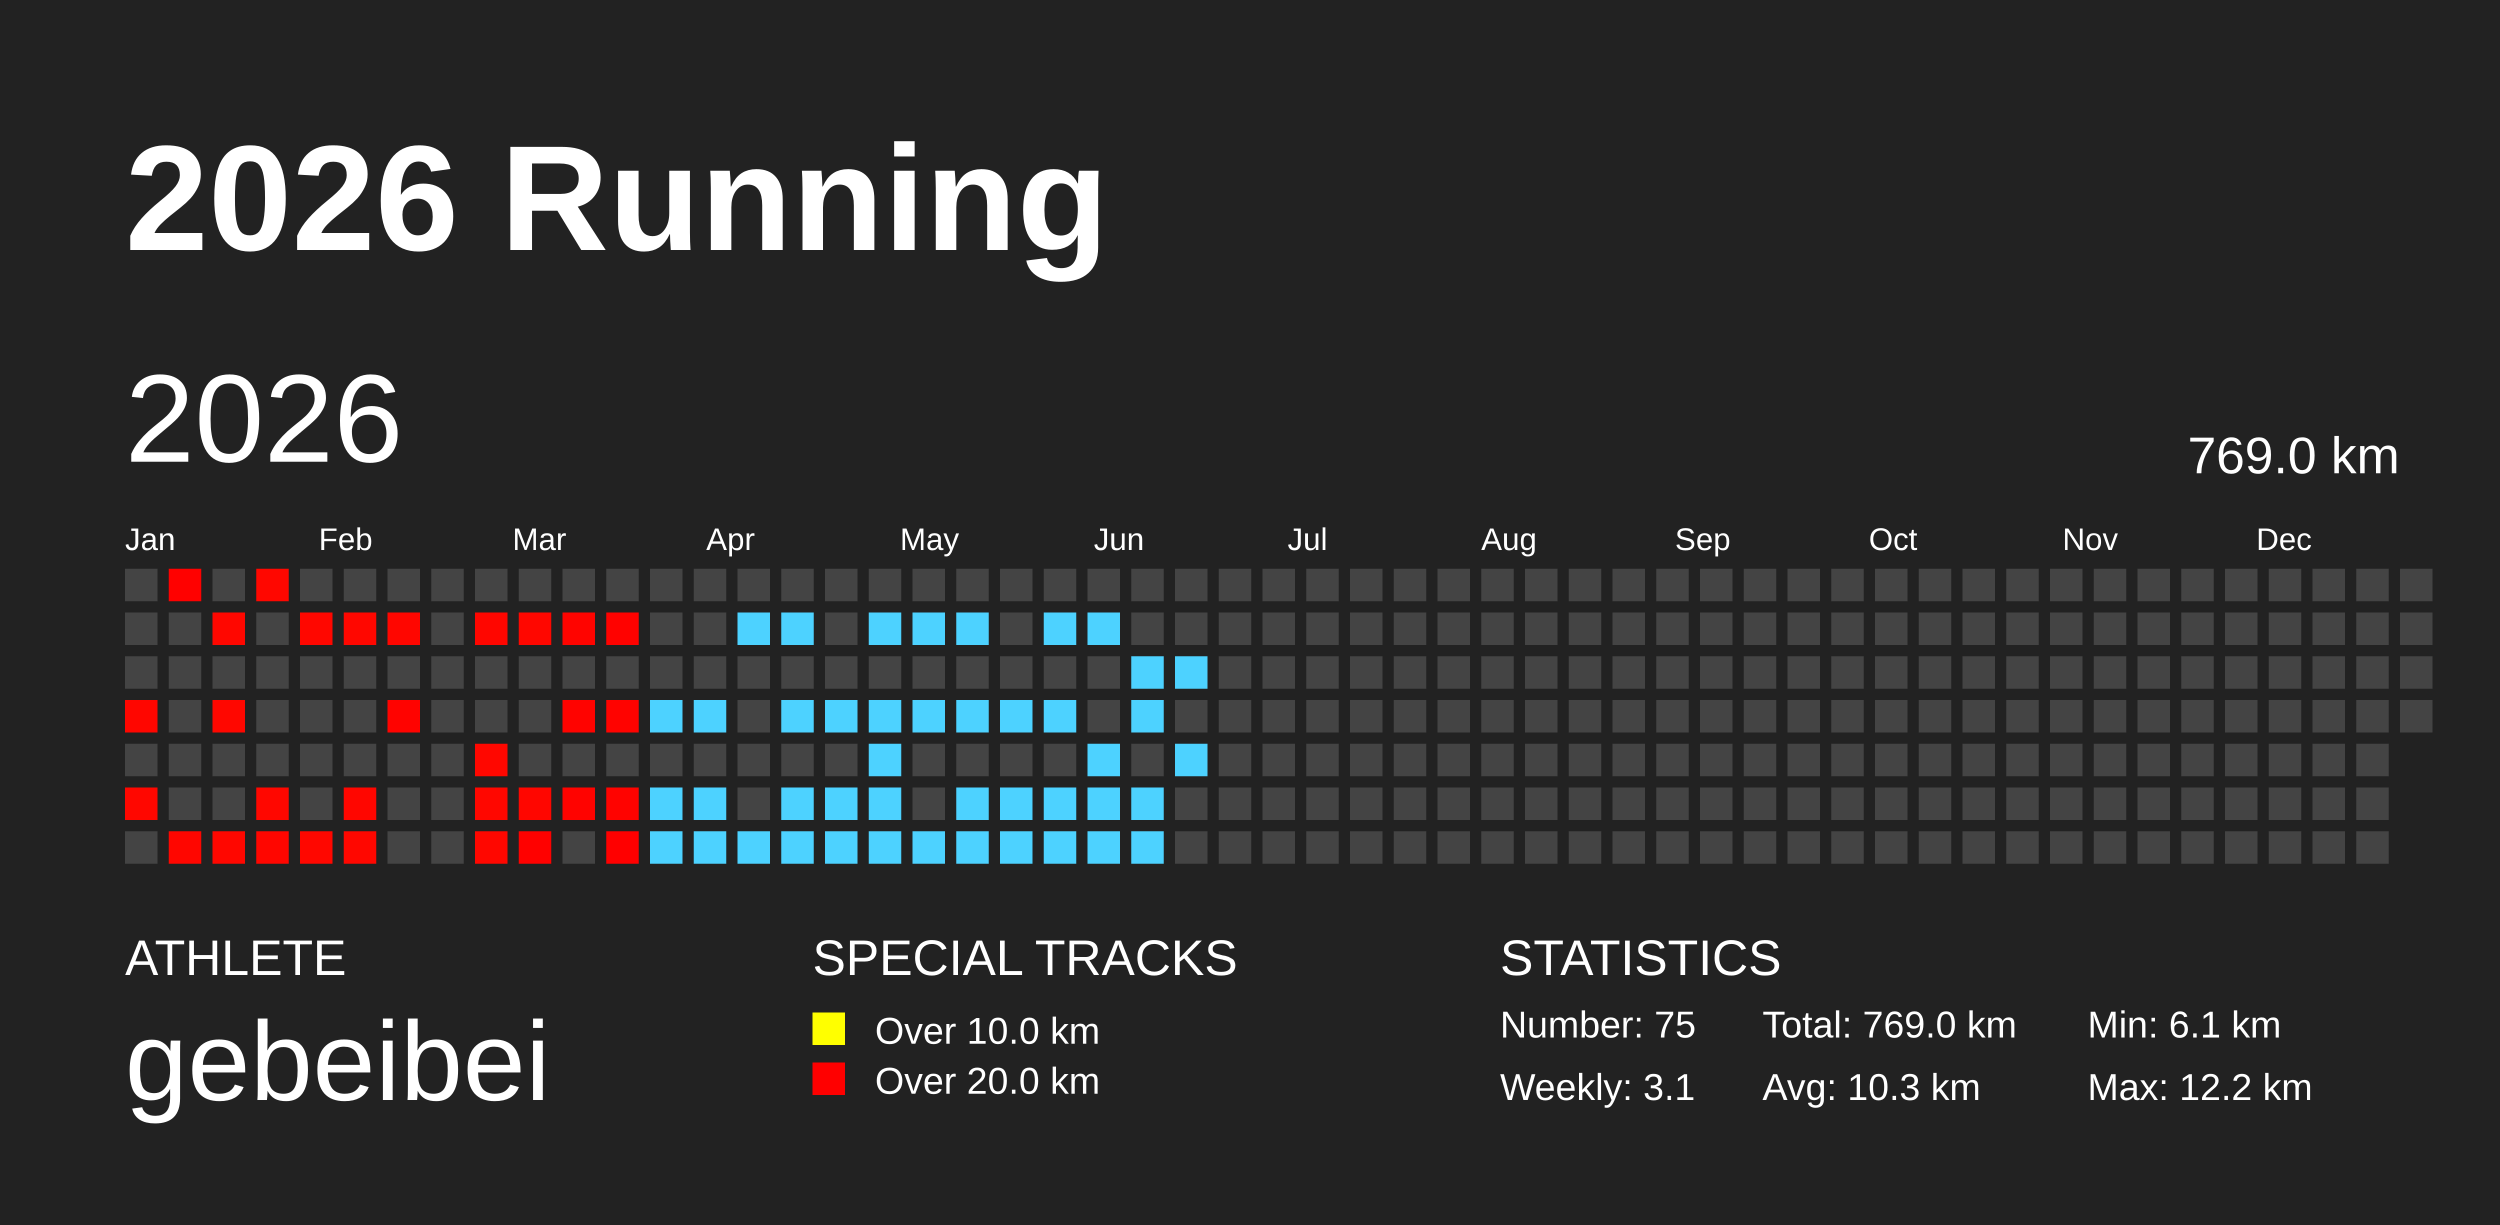
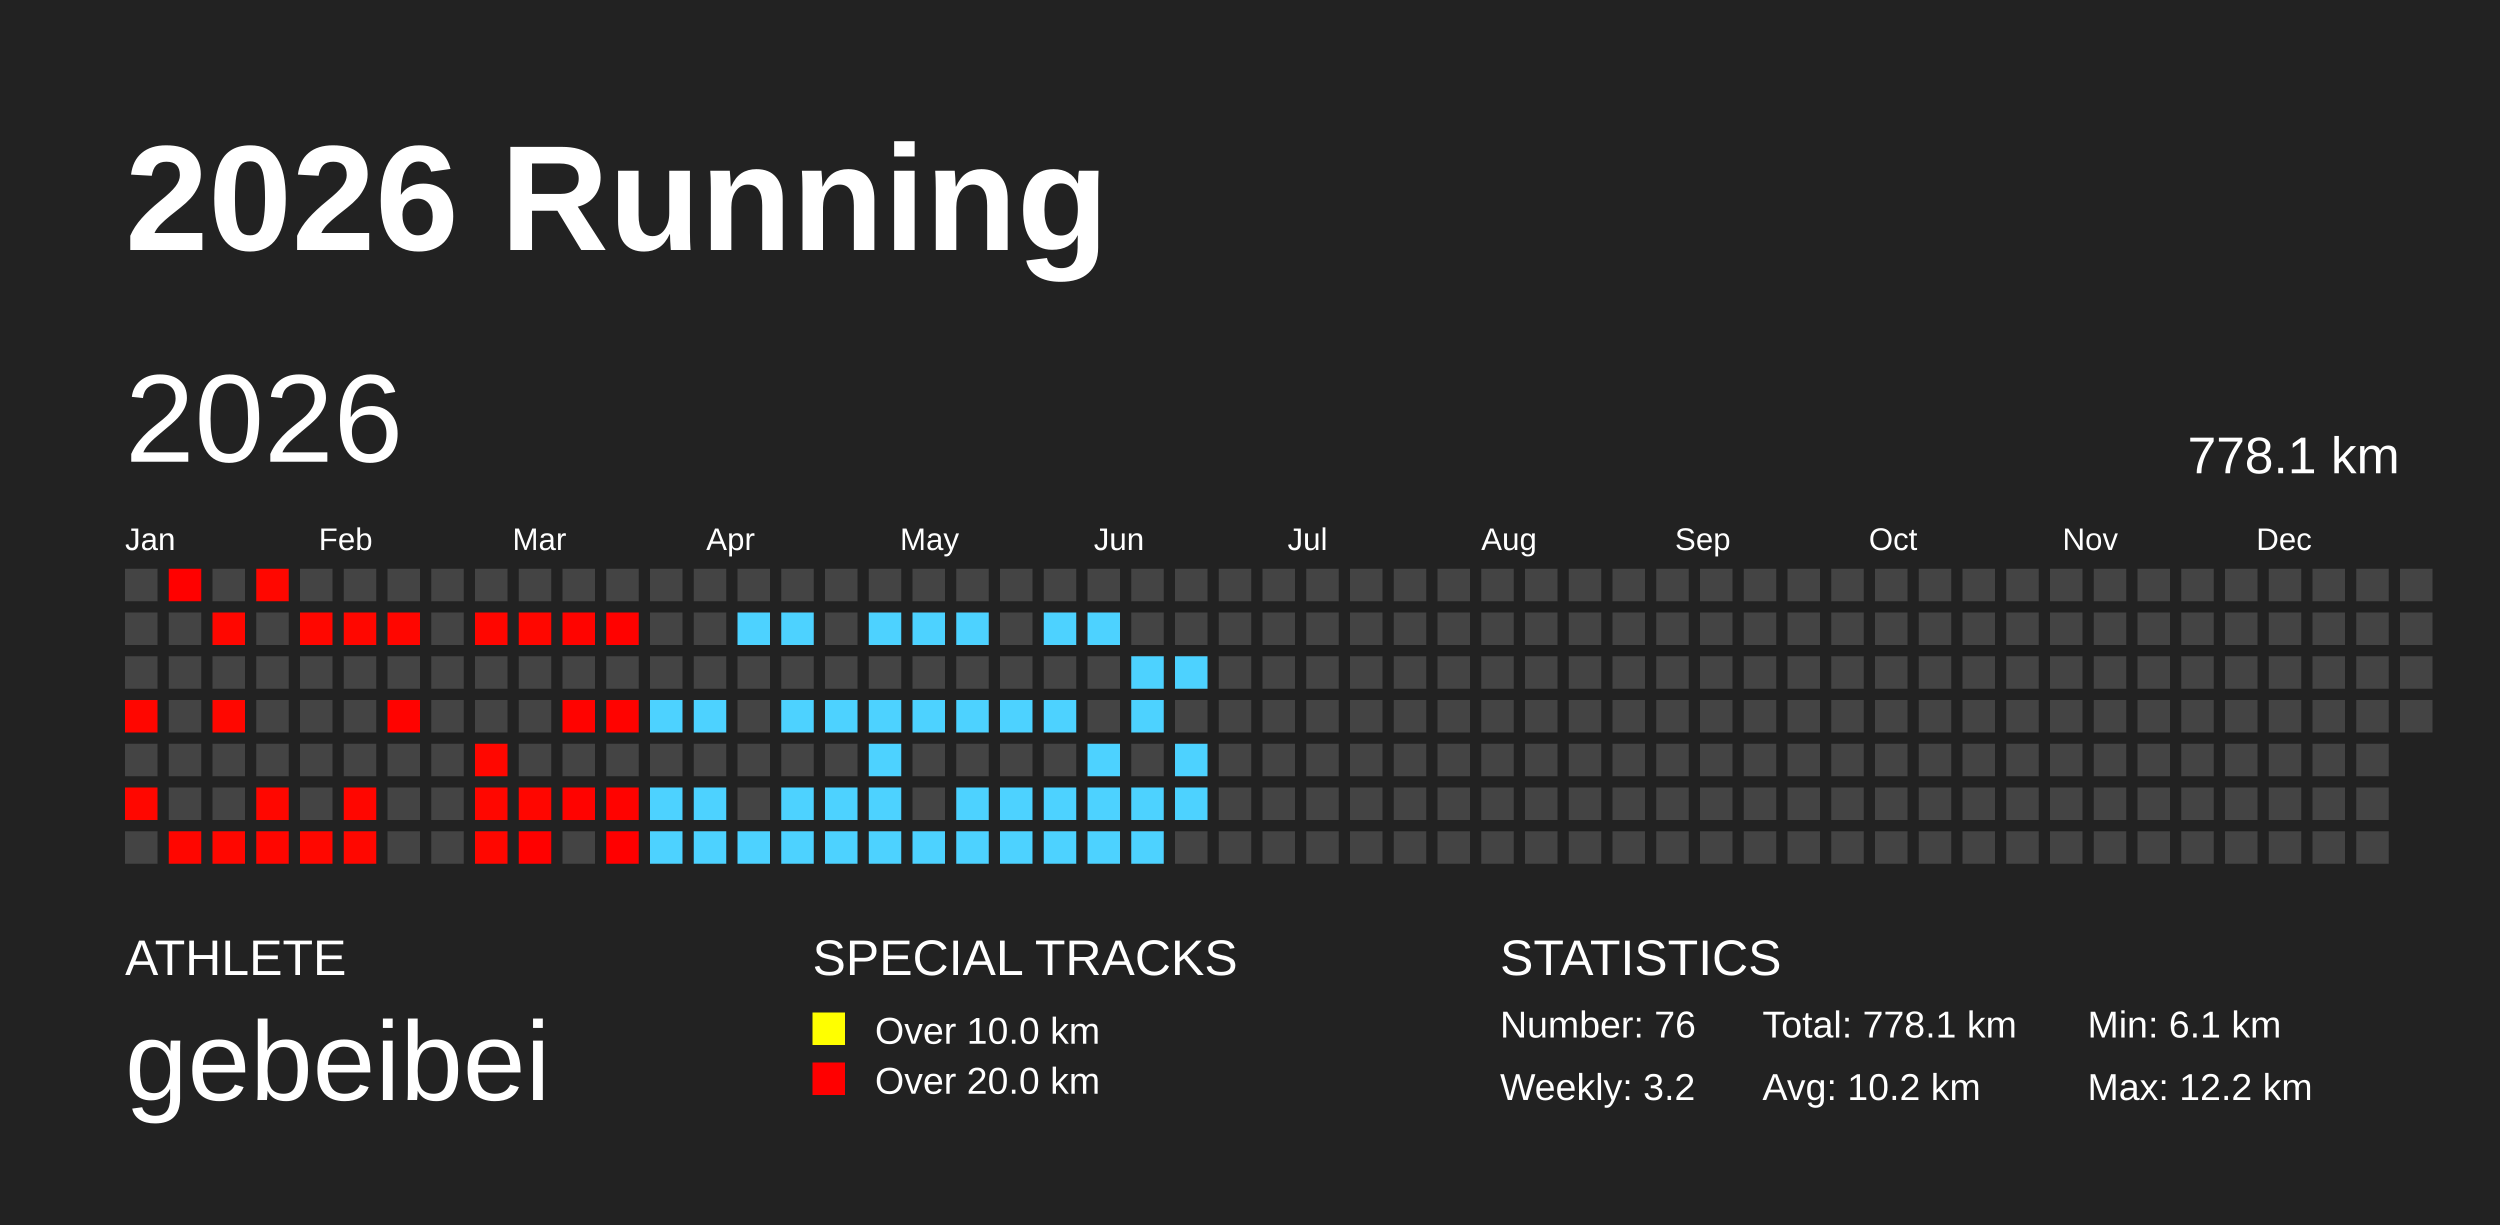
<svg xmlns="http://www.w3.org/2000/svg" baseProfile="full" height="98mm" version="1.1" viewBox="0,0,200,98" width="200mm">
  <defs />
  <rect fill="#222222" height="98" width="200" x="0" y="0" />
  <text fill="#FFFFFF" style="font-size:12px; font-family:Arial; font-weight:bold;" x="10" y="20">2026 Running</text>
  <text fill="#FFFFFF" style="font-size:4px; font-family:Arial" x="10" y="78">ATHLETE</text>
  <text fill="#FFFFFF" style="font-size:9px; font-family:Arial" x="10" y="88">gebeibei</text>
  <text fill="#FFFFFF" style="font-size:4px; font-family:Arial" x="65" y="78">SPECIAL TRACKS</text>
  <rect fill="yellow" height="2.6" width="2.6" x="65" y="81" />
  <text fill="#FFFFFF" style="font-size:3px; font-family:Arial" x="70" y="83.5">Over 10.0 km</text>
  <rect fill="red" height="2.6" width="2.6" x="65" y="85" />
  <text fill="#FFFFFF" style="font-size:3px; font-family:Arial" x="70" y="87.5">Over 20.0 km</text>
  <text fill="#FFFFFF" style="font-size:4px; font-family:Arial" x="120" y="78">STATISTICS</text>
-   <text fill="#FFFFFF" style="font-size:3px; font-family:Arial" x="120" y="83">Number: 75</text>
-   <text fill="#FFFFFF" style="font-size:3px; font-family:Arial" x="120" y="88">Weekly: 3.1</text>
-   <text fill="#FFFFFF" style="font-size:3px; font-family:Arial" x="141" y="83">Total: 769.0 km</text>
-   <text fill="#FFFFFF" style="font-size:3px; font-family:Arial" x="141" y="88">Avg: 10.3 km</text>
+   <text fill="#FFFFFF" style="font-size:3px; font-family:Arial" x="120" y="83">Number: 76</text>
+   <text fill="#FFFFFF" style="font-size:3px; font-family:Arial" x="120" y="88">Weekly: 3.2</text>
+   <text fill="#FFFFFF" style="font-size:3px; font-family:Arial" x="141" y="83">Total: 778.1 km</text>
+   <text fill="#FFFFFF" style="font-size:3px; font-family:Arial" x="141" y="88">Avg: 10.2 km</text>
  <text fill="#FFFFFF" style="font-size:3px; font-family:Arial" x="167" y="83">Min: 6.1 km</text>
  <text fill="#FFFFFF" style="font-size:3px; font-family:Arial" x="167" y="88">Max: 12.2 km</text>
  <text dominant-baseline="hanging" fill="#FFFFFF" style="font-size:10.0px; font-family:Arial;" x="10" y="30">2026</text>
-   <text dominant-baseline="hanging" fill="#FFFFFF" style="font-size:4.125px; font-family:Arial;" x="175" y="35">769.0 km</text>
+   <text dominant-baseline="hanging" fill="#FFFFFF" style="font-size:4.125px; font-family:Arial;" x="175" y="35">778.1 km</text>
  <text fill="#FFFFFF" style="font-size:2.5px; font-family:Arial" x="10.0" y="44">Jan</text>
  <text fill="#FFFFFF" style="font-size:2.5px; font-family:Arial" x="25.5" y="44">Feb</text>
  <text fill="#FFFFFF" style="font-size:2.5px; font-family:Arial" x="41.0" y="44">Mar</text>
  <text fill="#FFFFFF" style="font-size:2.5px; font-family:Arial" x="56.5" y="44">Apr</text>
  <text fill="#FFFFFF" style="font-size:2.5px; font-family:Arial" x="72.0" y="44">May</text>
  <text fill="#FFFFFF" style="font-size:2.5px; font-family:Arial" x="87.5" y="44">Jun</text>
  <text fill="#FFFFFF" style="font-size:2.5px; font-family:Arial" x="103.0" y="44">Jul</text>
  <text fill="#FFFFFF" style="font-size:2.5px; font-family:Arial" x="118.5" y="44">Aug</text>
  <text fill="#FFFFFF" style="font-size:2.5px; font-family:Arial" x="134.0" y="44">Sep</text>
  <text fill="#FFFFFF" style="font-size:2.5px; font-family:Arial" x="149.5" y="44">Oct</text>
  <text fill="#FFFFFF" style="font-size:2.5px; font-family:Arial" x="165.0" y="44">Nov</text>
  <text fill="#FFFFFF" style="font-size:2.5px; font-family:Arial" x="180.5" y="44">Dec</text>
  <rect fill="#444444" height="2.6" width="2.6" x="10.0" y="45.5" />
  <rect fill="#444444" height="2.6" width="2.6" x="10.0" y="49.0" />
  <rect fill="#444444" height="2.6" width="2.6" x="10.0" y="52.5" />
  <rect fill="#ff0600" height="2.6" width="2.6" x="10.0" y="56.0" />
  <rect fill="#444444" height="2.6" width="2.6" x="10.0" y="59.5" />
  <rect fill="#ff0700" height="2.6" width="2.6" x="10.0" y="63.0" />
  <rect fill="#444444" height="2.6" width="2.6" x="10.0" y="66.5" />
  <rect fill="#ff0100" height="2.6" width="2.6" x="13.5" y="45.5" />
  <rect fill="#444444" height="2.6" width="2.6" x="13.5" y="49.0" />
  <rect fill="#444444" height="2.6" width="2.6" x="13.5" y="52.5" />
  <rect fill="#444444" height="2.6" width="2.6" x="13.5" y="56.0" />
  <rect fill="#444444" height="2.6" width="2.6" x="13.5" y="59.5" />
  <rect fill="#444444" height="2.6" width="2.6" x="13.5" y="63.0" />
  <rect fill="#ff0600" height="2.6" width="2.6" x="13.5" y="66.5" />
  <rect fill="#444444" height="2.6" width="2.6" x="17.0" y="45.5" />
  <rect fill="#ff0700" height="2.6" width="2.6" x="17.0" y="49.0" />
  <rect fill="#444444" height="2.6" width="2.6" x="17.0" y="52.5" />
  <rect fill="#ff0700" height="2.6" width="2.6" x="17.0" y="56.0" />
  <rect fill="#444444" height="2.6" width="2.6" x="17.0" y="59.5" />
  <rect fill="#444444" height="2.6" width="2.6" x="17.0" y="63.0" />
  <rect fill="#ff0700" height="2.6" width="2.6" x="17.0" y="66.5" />
  <rect fill="#ff0700" height="2.6" width="2.6" x="20.5" y="45.5" />
  <rect fill="#444444" height="2.6" width="2.6" x="20.5" y="49.0" />
  <rect fill="#444444" height="2.6" width="2.6" x="20.5" y="52.5" />
  <rect fill="#444444" height="2.6" width="2.6" x="20.5" y="56.0" />
  <rect fill="#444444" height="2.6" width="2.6" x="20.5" y="59.5" />
  <rect fill="#ff0700" height="2.6" width="2.6" x="20.5" y="63.0" />
  <rect fill="#ff0600" height="2.6" width="2.6" x="20.5" y="66.5" />
  <rect fill="#444444" height="2.6" width="2.6" x="24.0" y="45.5" />
  <rect fill="#ff0700" height="2.6" width="2.6" x="24.0" y="49.0" />
  <rect fill="#444444" height="2.6" width="2.6" x="24.0" y="52.5" />
  <rect fill="#444444" height="2.6" width="2.6" x="24.0" y="56.0" />
  <rect fill="#444444" height="2.6" width="2.6" x="24.0" y="59.5" />
  <rect fill="#444444" height="2.6" width="2.6" x="24.0" y="63.0" />
  <rect fill="#ff0700" height="2.6" width="2.6" x="24.0" y="66.5" />
  <rect fill="#444444" height="2.6" width="2.6" x="27.5" y="45.5" />
  <rect fill="#ff0700" height="2.6" width="2.6" x="27.5" y="49.0" />
  <rect fill="#444444" height="2.6" width="2.6" x="27.5" y="52.5" />
  <rect fill="#444444" height="2.6" width="2.6" x="27.5" y="56.0" />
  <rect fill="#444444" height="2.6" width="2.6" x="27.5" y="59.5" />
  <rect fill="#ff0600" height="2.6" width="2.6" x="27.5" y="63.0" />
  <rect fill="#ff0700" height="2.6" width="2.6" x="27.5" y="66.5" />
  <rect fill="#444444" height="2.6" width="2.6" x="31.0" y="45.5" />
  <rect fill="#ff0600" height="2.6" width="2.6" x="31.0" y="49.0" />
  <rect fill="#444444" height="2.6" width="2.6" x="31.0" y="52.5" />
  <rect fill="#ff0300" height="2.6" width="2.6" x="31.0" y="56.0" />
  <rect fill="#444444" height="2.6" width="2.6" x="31.0" y="59.5" />
  <rect fill="#444444" height="2.6" width="2.6" x="31.0" y="63.0" />
  <rect fill="#444444" height="2.6" width="2.6" x="31.0" y="66.5" />
  <rect fill="#444444" height="2.6" width="2.6" x="34.5" y="45.5" />
  <rect fill="#444444" height="2.6" width="2.6" x="34.5" y="49.0" />
  <rect fill="#444444" height="2.6" width="2.6" x="34.5" y="52.5" />
  <rect fill="#444444" height="2.6" width="2.6" x="34.5" y="56.0" />
  <rect fill="#444444" height="2.6" width="2.6" x="34.5" y="59.5" />
  <rect fill="#444444" height="2.6" width="2.6" x="34.5" y="63.0" />
  <rect fill="#444444" height="2.6" width="2.6" x="34.5" y="66.5" />
  <rect fill="#444444" height="2.6" width="2.6" x="38.0" y="45.5" />
  <rect fill="#ff0600" height="2.6" width="2.6" x="38.0" y="49.0" />
  <rect fill="#444444" height="2.6" width="2.6" x="38.0" y="52.5" />
  <rect fill="#444444" height="2.6" width="2.6" x="38.0" y="56.0" />
  <rect fill="#ff0700" height="2.6" width="2.6" x="38.0" y="59.5" />
  <rect fill="#ff0700" height="2.6" width="2.6" x="38.0" y="63.0" />
  <rect fill="#ff0700" height="2.6" width="2.6" x="38.0" y="66.5" />
  <rect fill="#444444" height="2.6" width="2.6" x="41.5" y="45.5" />
  <rect fill="#ff0700" height="2.6" width="2.6" x="41.5" y="49.0" />
  <rect fill="#444444" height="2.6" width="2.6" x="41.5" y="52.5" />
  <rect fill="#444444" height="2.6" width="2.6" x="41.5" y="56.0" />
  <rect fill="#444444" height="2.6" width="2.6" x="41.5" y="59.5" />
  <rect fill="#ff0600" height="2.6" width="2.6" x="41.5" y="63.0" />
  <rect fill="#ff0100" height="2.6" width="2.6" x="41.5" y="66.5" />
  <rect fill="#444444" height="2.6" width="2.6" x="45.0" y="45.5" />
  <rect fill="#ff0400" height="2.6" width="2.6" x="45.0" y="49.0" />
  <rect fill="#444444" height="2.6" width="2.6" x="45.0" y="52.5" />
  <rect fill="#ff0300" height="2.6" width="2.6" x="45.0" y="56.0" />
  <rect fill="#444444" height="2.6" width="2.6" x="45.0" y="59.5" />
  <rect fill="#ff0300" height="2.6" width="2.6" x="45.0" y="63.0" />
  <rect fill="#444444" height="2.6" width="2.6" x="45.0" y="66.5" />
  <rect fill="#444444" height="2.6" width="2.6" x="48.5" y="45.5" />
  <rect fill="#ff0200" height="2.6" width="2.6" x="48.5" y="49.0" />
  <rect fill="#444444" height="2.6" width="2.6" x="48.5" y="52.5" />
  <rect fill="#ff0300" height="2.6" width="2.6" x="48.5" y="56.0" />
  <rect fill="#444444" height="2.6" width="2.6" x="48.5" y="59.5" />
  <rect fill="#ff0300" height="2.6" width="2.6" x="48.5" y="63.0" />
  <rect fill="#ff0000" height="2.6" width="2.6" x="48.5" y="66.5" />
  <rect fill="#444444" height="2.6" width="2.6" x="52.0" y="45.5" />
  <rect fill="#444444" height="2.6" width="2.6" x="52.0" y="49.0" />
  <rect fill="#444444" height="2.6" width="2.6" x="52.0" y="52.5" />
  <rect fill="#4dd2ff" height="2.6" width="2.6" x="52.0" y="56.0" />
  <rect fill="#444444" height="2.6" width="2.6" x="52.0" y="59.5" />
  <rect fill="#4dd2ff" height="2.6" width="2.6" x="52.0" y="63.0" />
  <rect fill="#4dd2ff" height="2.6" width="2.6" x="52.0" y="66.5" />
  <rect fill="#444444" height="2.6" width="2.6" x="55.5" y="45.5" />
  <rect fill="#444444" height="2.6" width="2.6" x="55.5" y="49.0" />
  <rect fill="#444444" height="2.6" width="2.6" x="55.5" y="52.5" />
  <rect fill="#4dd2ff" height="2.6" width="2.6" x="55.5" y="56.0" />
  <rect fill="#444444" height="2.6" width="2.6" x="55.5" y="59.5" />
  <rect fill="#4dd2ff" height="2.6" width="2.6" x="55.5" y="63.0" />
  <rect fill="#4dd2ff" height="2.6" width="2.6" x="55.5" y="66.5" />
  <rect fill="#444444" height="2.6" width="2.6" x="59.0" y="45.5" />
  <rect fill="#4dd2ff" height="2.6" width="2.6" x="59.0" y="49.0" />
  <rect fill="#444444" height="2.6" width="2.6" x="59.0" y="52.5" />
  <rect fill="#444444" height="2.6" width="2.6" x="59.0" y="56.0" />
  <rect fill="#444444" height="2.6" width="2.6" x="59.0" y="59.5" />
  <rect fill="#444444" height="2.6" width="2.6" x="59.0" y="63.0" />
  <rect fill="#4dd2ff" height="2.6" width="2.6" x="59.0" y="66.5" />
  <rect fill="#444444" height="2.6" width="2.6" x="62.5" y="45.5" />
  <rect fill="#4dd2ff" height="2.6" width="2.6" x="62.5" y="49.0" />
  <rect fill="#444444" height="2.6" width="2.6" x="62.5" y="52.5" />
  <rect fill="#4dd2ff" height="2.6" width="2.6" x="62.5" y="56.0" />
  <rect fill="#444444" height="2.6" width="2.6" x="62.5" y="59.5" />
  <rect fill="#4dd2ff" height="2.6" width="2.6" x="62.5" y="63.0" />
  <rect fill="#4dd2ff" height="2.6" width="2.6" x="62.5" y="66.5" />
  <rect fill="#444444" height="2.6" width="2.6" x="66.0" y="45.5" />
  <rect fill="#444444" height="2.6" width="2.6" x="66.0" y="49.0" />
  <rect fill="#444444" height="2.6" width="2.6" x="66.0" y="52.5" />
  <rect fill="#4dd2ff" height="2.6" width="2.6" x="66.0" y="56.0" />
  <rect fill="#444444" height="2.6" width="2.6" x="66.0" y="59.5" />
  <rect fill="#4dd2ff" height="2.6" width="2.6" x="66.0" y="63.0" />
  <rect fill="#4dd2ff" height="2.6" width="2.6" x="66.0" y="66.5" />
  <rect fill="#444444" height="2.6" width="2.6" x="69.5" y="45.5" />
  <rect fill="#4dd2ff" height="2.6" width="2.6" x="69.5" y="49.0" />
  <rect fill="#444444" height="2.6" width="2.6" x="69.5" y="52.5" />
  <rect fill="#4dd2ff" height="2.6" width="2.6" x="69.5" y="56.0" />
  <rect fill="#4dd2ff" height="2.6" width="2.6" x="69.5" y="59.5" />
  <rect fill="#4dd2ff" height="2.6" width="2.6" x="69.5" y="63.0" />
  <rect fill="#4dd2ff" height="2.6" width="2.6" x="69.5" y="66.5" />
  <rect fill="#444444" height="2.6" width="2.6" x="73.0" y="45.5" />
  <rect fill="#4dd2ff" height="2.6" width="2.6" x="73.0" y="49.0" />
  <rect fill="#444444" height="2.6" width="2.6" x="73.0" y="52.5" />
  <rect fill="#4dd2ff" height="2.6" width="2.6" x="73.0" y="56.0" />
  <rect fill="#444444" height="2.6" width="2.6" x="73.0" y="59.5" />
  <rect fill="#444444" height="2.6" width="2.6" x="73.0" y="63.0" />
  <rect fill="#4dd2ff" height="2.6" width="2.6" x="73.0" y="66.5" />
  <rect fill="#444444" height="2.6" width="2.6" x="76.5" y="45.5" />
  <rect fill="#4dd2ff" height="2.6" width="2.6" x="76.5" y="49.0" />
  <rect fill="#444444" height="2.6" width="2.6" x="76.5" y="52.5" />
  <rect fill="#4dd2ff" height="2.6" width="2.6" x="76.5" y="56.0" />
  <rect fill="#444444" height="2.6" width="2.6" x="76.5" y="59.5" />
  <rect fill="#4dd2ff" height="2.6" width="2.6" x="76.5" y="63.0" />
  <rect fill="#4dd2ff" height="2.6" width="2.6" x="76.5" y="66.5" />
  <rect fill="#444444" height="2.6" width="2.6" x="80.0" y="45.5" />
  <rect fill="#444444" height="2.6" width="2.6" x="80.0" y="49.0" />
  <rect fill="#444444" height="2.6" width="2.6" x="80.0" y="52.5" />
  <rect fill="#4dd2ff" height="2.6" width="2.6" x="80.0" y="56.0" />
  <rect fill="#444444" height="2.6" width="2.6" x="80.0" y="59.5" />
  <rect fill="#4dd2ff" height="2.6" width="2.6" x="80.0" y="63.0" />
  <rect fill="#4dd2ff" height="2.6" width="2.6" x="80.0" y="66.5" />
  <rect fill="#444444" height="2.6" width="2.6" x="83.5" y="45.5" />
  <rect fill="#4dd2ff" height="2.6" width="2.6" x="83.5" y="49.0" />
  <rect fill="#444444" height="2.6" width="2.6" x="83.5" y="52.5" />
  <rect fill="#4dd2ff" height="2.6" width="2.6" x="83.5" y="56.0" />
  <rect fill="#444444" height="2.6" width="2.6" x="83.5" y="59.5" />
  <rect fill="#4dd2ff" height="2.6" width="2.6" x="83.5" y="63.0" />
  <rect fill="#4dd2ff" height="2.6" width="2.6" x="83.5" y="66.5" />
  <rect fill="#444444" height="2.6" width="2.6" x="87.0" y="45.5" />
  <rect fill="#4dd2ff" height="2.6" width="2.6" x="87.0" y="49.0" />
  <rect fill="#444444" height="2.6" width="2.6" x="87.0" y="52.5" />
  <rect fill="#444444" height="2.6" width="2.6" x="87.0" y="56.0" />
  <rect fill="#4dd2ff" height="2.6" width="2.6" x="87.0" y="59.5" />
  <rect fill="#4dd2ff" height="2.6" width="2.6" x="87.0" y="63.0" />
  <rect fill="#4dd2ff" height="2.6" width="2.6" x="87.0" y="66.5" />
  <rect fill="#444444" height="2.6" width="2.6" x="90.5" y="45.5" />
  <rect fill="#444444" height="2.6" width="2.6" x="90.5" y="49.0" />
  <rect fill="#4dd2ff" height="2.6" width="2.6" x="90.5" y="52.5" />
  <rect fill="#4dd2ff" height="2.6" width="2.6" x="90.5" y="56.0" />
  <rect fill="#444444" height="2.6" width="2.6" x="90.5" y="59.5" />
  <rect fill="#4dd2ff" height="2.6" width="2.6" x="90.5" y="63.0" />
  <rect fill="#4dd2ff" height="2.6" width="2.6" x="90.5" y="66.5" />
  <rect fill="#444444" height="2.6" width="2.6" x="94.0" y="45.5" />
  <rect fill="#444444" height="2.6" width="2.6" x="94.0" y="49.0" />
  <rect fill="#4dd2ff" height="2.6" width="2.6" x="94.0" y="52.5" />
  <rect fill="#444444" height="2.6" width="2.6" x="94.0" y="56.0" />
  <rect fill="#4dd2ff" height="2.6" width="2.6" x="94.0" y="59.5" />
-   <rect fill="#444444" height="2.6" width="2.6" x="94.0" y="63.0" />
+   <rect fill="#4dd2ff" height="2.6" width="2.6" x="94.0" y="63.0" />
  <rect fill="#444444" height="2.6" width="2.6" x="94.0" y="66.5" />
  <rect fill="#444444" height="2.6" width="2.6" x="97.5" y="45.5" />
  <rect fill="#444444" height="2.6" width="2.6" x="97.5" y="49.0" />
  <rect fill="#444444" height="2.6" width="2.6" x="97.5" y="52.5" />
  <rect fill="#444444" height="2.6" width="2.6" x="97.5" y="56.0" />
  <rect fill="#444444" height="2.6" width="2.6" x="97.5" y="59.5" />
  <rect fill="#444444" height="2.6" width="2.6" x="97.5" y="63.0" />
  <rect fill="#444444" height="2.6" width="2.6" x="97.5" y="66.5" />
  <rect fill="#444444" height="2.6" width="2.6" x="101.0" y="45.5" />
  <rect fill="#444444" height="2.6" width="2.6" x="101.0" y="49.0" />
  <rect fill="#444444" height="2.6" width="2.6" x="101.0" y="52.5" />
  <rect fill="#444444" height="2.6" width="2.6" x="101.0" y="56.0" />
  <rect fill="#444444" height="2.6" width="2.6" x="101.0" y="59.5" />
  <rect fill="#444444" height="2.6" width="2.6" x="101.0" y="63.0" />
  <rect fill="#444444" height="2.6" width="2.6" x="101.0" y="66.5" />
  <rect fill="#444444" height="2.6" width="2.6" x="104.5" y="45.5" />
  <rect fill="#444444" height="2.6" width="2.6" x="104.5" y="49.0" />
  <rect fill="#444444" height="2.6" width="2.6" x="104.5" y="52.5" />
  <rect fill="#444444" height="2.6" width="2.6" x="104.5" y="56.0" />
  <rect fill="#444444" height="2.6" width="2.6" x="104.5" y="59.5" />
  <rect fill="#444444" height="2.6" width="2.6" x="104.5" y="63.0" />
  <rect fill="#444444" height="2.6" width="2.6" x="104.5" y="66.5" />
  <rect fill="#444444" height="2.6" width="2.6" x="108.0" y="45.5" />
  <rect fill="#444444" height="2.6" width="2.6" x="108.0" y="49.0" />
  <rect fill="#444444" height="2.6" width="2.6" x="108.0" y="52.5" />
  <rect fill="#444444" height="2.6" width="2.6" x="108.0" y="56.0" />
  <rect fill="#444444" height="2.6" width="2.6" x="108.0" y="59.5" />
  <rect fill="#444444" height="2.6" width="2.6" x="108.0" y="63.0" />
  <rect fill="#444444" height="2.6" width="2.6" x="108.0" y="66.5" />
  <rect fill="#444444" height="2.6" width="2.6" x="111.5" y="45.5" />
  <rect fill="#444444" height="2.6" width="2.6" x="111.5" y="49.0" />
  <rect fill="#444444" height="2.6" width="2.6" x="111.5" y="52.5" />
  <rect fill="#444444" height="2.6" width="2.6" x="111.5" y="56.0" />
  <rect fill="#444444" height="2.6" width="2.6" x="111.5" y="59.5" />
  <rect fill="#444444" height="2.6" width="2.6" x="111.5" y="63.0" />
  <rect fill="#444444" height="2.6" width="2.6" x="111.5" y="66.5" />
  <rect fill="#444444" height="2.6" width="2.6" x="115.0" y="45.5" />
  <rect fill="#444444" height="2.6" width="2.6" x="115.0" y="49.0" />
  <rect fill="#444444" height="2.6" width="2.6" x="115.0" y="52.5" />
  <rect fill="#444444" height="2.6" width="2.6" x="115.0" y="56.0" />
  <rect fill="#444444" height="2.6" width="2.6" x="115.0" y="59.5" />
  <rect fill="#444444" height="2.6" width="2.6" x="115.0" y="63.0" />
  <rect fill="#444444" height="2.6" width="2.6" x="115.0" y="66.5" />
  <rect fill="#444444" height="2.6" width="2.6" x="118.5" y="45.5" />
  <rect fill="#444444" height="2.6" width="2.6" x="118.5" y="49.0" />
  <rect fill="#444444" height="2.6" width="2.6" x="118.5" y="52.5" />
  <rect fill="#444444" height="2.6" width="2.6" x="118.5" y="56.0" />
  <rect fill="#444444" height="2.6" width="2.6" x="118.5" y="59.5" />
  <rect fill="#444444" height="2.6" width="2.6" x="118.5" y="63.0" />
  <rect fill="#444444" height="2.6" width="2.6" x="118.5" y="66.5" />
  <rect fill="#444444" height="2.6" width="2.6" x="122.0" y="45.5" />
  <rect fill="#444444" height="2.6" width="2.6" x="122.0" y="49.0" />
  <rect fill="#444444" height="2.6" width="2.6" x="122.0" y="52.5" />
  <rect fill="#444444" height="2.6" width="2.6" x="122.0" y="56.0" />
  <rect fill="#444444" height="2.6" width="2.6" x="122.0" y="59.5" />
  <rect fill="#444444" height="2.6" width="2.6" x="122.0" y="63.0" />
  <rect fill="#444444" height="2.6" width="2.6" x="122.0" y="66.5" />
  <rect fill="#444444" height="2.6" width="2.6" x="125.5" y="45.5" />
  <rect fill="#444444" height="2.6" width="2.6" x="125.5" y="49.0" />
  <rect fill="#444444" height="2.6" width="2.6" x="125.5" y="52.5" />
  <rect fill="#444444" height="2.6" width="2.6" x="125.5" y="56.0" />
  <rect fill="#444444" height="2.6" width="2.6" x="125.5" y="59.5" />
  <rect fill="#444444" height="2.6" width="2.6" x="125.5" y="63.0" />
  <rect fill="#444444" height="2.6" width="2.6" x="125.5" y="66.5" />
  <rect fill="#444444" height="2.6" width="2.6" x="129.0" y="45.5" />
  <rect fill="#444444" height="2.6" width="2.6" x="129.0" y="49.0" />
  <rect fill="#444444" height="2.6" width="2.6" x="129.0" y="52.5" />
  <rect fill="#444444" height="2.6" width="2.6" x="129.0" y="56.0" />
  <rect fill="#444444" height="2.6" width="2.6" x="129.0" y="59.5" />
  <rect fill="#444444" height="2.6" width="2.6" x="129.0" y="63.0" />
  <rect fill="#444444" height="2.6" width="2.6" x="129.0" y="66.5" />
  <rect fill="#444444" height="2.6" width="2.6" x="132.5" y="45.5" />
  <rect fill="#444444" height="2.6" width="2.6" x="132.5" y="49.0" />
  <rect fill="#444444" height="2.6" width="2.6" x="132.5" y="52.5" />
  <rect fill="#444444" height="2.6" width="2.6" x="132.5" y="56.0" />
  <rect fill="#444444" height="2.6" width="2.6" x="132.5" y="59.5" />
  <rect fill="#444444" height="2.6" width="2.6" x="132.5" y="63.0" />
  <rect fill="#444444" height="2.6" width="2.6" x="132.5" y="66.5" />
  <rect fill="#444444" height="2.6" width="2.6" x="136.0" y="45.5" />
  <rect fill="#444444" height="2.6" width="2.6" x="136.0" y="49.0" />
  <rect fill="#444444" height="2.6" width="2.6" x="136.0" y="52.5" />
  <rect fill="#444444" height="2.6" width="2.6" x="136.0" y="56.0" />
  <rect fill="#444444" height="2.6" width="2.6" x="136.0" y="59.5" />
  <rect fill="#444444" height="2.6" width="2.6" x="136.0" y="63.0" />
  <rect fill="#444444" height="2.6" width="2.6" x="136.0" y="66.5" />
  <rect fill="#444444" height="2.6" width="2.6" x="139.5" y="45.5" />
  <rect fill="#444444" height="2.6" width="2.6" x="139.5" y="49.0" />
  <rect fill="#444444" height="2.6" width="2.6" x="139.5" y="52.5" />
  <rect fill="#444444" height="2.6" width="2.6" x="139.5" y="56.0" />
  <rect fill="#444444" height="2.6" width="2.6" x="139.5" y="59.5" />
  <rect fill="#444444" height="2.6" width="2.6" x="139.5" y="63.0" />
  <rect fill="#444444" height="2.6" width="2.6" x="139.5" y="66.5" />
  <rect fill="#444444" height="2.6" width="2.6" x="143.0" y="45.5" />
  <rect fill="#444444" height="2.6" width="2.6" x="143.0" y="49.0" />
  <rect fill="#444444" height="2.6" width="2.6" x="143.0" y="52.5" />
  <rect fill="#444444" height="2.6" width="2.6" x="143.0" y="56.0" />
  <rect fill="#444444" height="2.6" width="2.6" x="143.0" y="59.5" />
  <rect fill="#444444" height="2.6" width="2.6" x="143.0" y="63.0" />
  <rect fill="#444444" height="2.6" width="2.6" x="143.0" y="66.5" />
  <rect fill="#444444" height="2.6" width="2.6" x="146.5" y="45.5" />
  <rect fill="#444444" height="2.6" width="2.6" x="146.5" y="49.0" />
  <rect fill="#444444" height="2.6" width="2.6" x="146.5" y="52.5" />
  <rect fill="#444444" height="2.6" width="2.6" x="146.5" y="56.0" />
  <rect fill="#444444" height="2.6" width="2.6" x="146.5" y="59.5" />
  <rect fill="#444444" height="2.6" width="2.6" x="146.5" y="63.0" />
  <rect fill="#444444" height="2.6" width="2.6" x="146.5" y="66.5" />
  <rect fill="#444444" height="2.6" width="2.6" x="150.0" y="45.5" />
  <rect fill="#444444" height="2.6" width="2.6" x="150.0" y="49.0" />
  <rect fill="#444444" height="2.6" width="2.6" x="150.0" y="52.5" />
  <rect fill="#444444" height="2.6" width="2.6" x="150.0" y="56.0" />
  <rect fill="#444444" height="2.6" width="2.6" x="150.0" y="59.5" />
  <rect fill="#444444" height="2.6" width="2.6" x="150.0" y="63.0" />
  <rect fill="#444444" height="2.6" width="2.6" x="150.0" y="66.5" />
  <rect fill="#444444" height="2.6" width="2.6" x="153.5" y="45.5" />
  <rect fill="#444444" height="2.6" width="2.6" x="153.5" y="49.0" />
  <rect fill="#444444" height="2.6" width="2.6" x="153.5" y="52.5" />
  <rect fill="#444444" height="2.6" width="2.6" x="153.5" y="56.0" />
  <rect fill="#444444" height="2.6" width="2.6" x="153.5" y="59.5" />
  <rect fill="#444444" height="2.6" width="2.6" x="153.5" y="63.0" />
  <rect fill="#444444" height="2.6" width="2.6" x="153.5" y="66.5" />
  <rect fill="#444444" height="2.6" width="2.6" x="157.0" y="45.5" />
  <rect fill="#444444" height="2.6" width="2.6" x="157.0" y="49.0" />
  <rect fill="#444444" height="2.6" width="2.6" x="157.0" y="52.5" />
  <rect fill="#444444" height="2.6" width="2.6" x="157.0" y="56.0" />
  <rect fill="#444444" height="2.6" width="2.6" x="157.0" y="59.5" />
  <rect fill="#444444" height="2.6" width="2.6" x="157.0" y="63.0" />
  <rect fill="#444444" height="2.6" width="2.6" x="157.0" y="66.5" />
  <rect fill="#444444" height="2.6" width="2.6" x="160.5" y="45.5" />
  <rect fill="#444444" height="2.6" width="2.6" x="160.5" y="49.0" />
  <rect fill="#444444" height="2.6" width="2.6" x="160.5" y="52.5" />
  <rect fill="#444444" height="2.6" width="2.6" x="160.5" y="56.0" />
  <rect fill="#444444" height="2.6" width="2.6" x="160.5" y="59.5" />
  <rect fill="#444444" height="2.6" width="2.6" x="160.5" y="63.0" />
  <rect fill="#444444" height="2.6" width="2.6" x="160.5" y="66.5" />
  <rect fill="#444444" height="2.6" width="2.6" x="164.0" y="45.5" />
  <rect fill="#444444" height="2.6" width="2.6" x="164.0" y="49.0" />
  <rect fill="#444444" height="2.6" width="2.6" x="164.0" y="52.5" />
  <rect fill="#444444" height="2.6" width="2.6" x="164.0" y="56.0" />
  <rect fill="#444444" height="2.6" width="2.6" x="164.0" y="59.5" />
  <rect fill="#444444" height="2.6" width="2.6" x="164.0" y="63.0" />
  <rect fill="#444444" height="2.6" width="2.6" x="164.0" y="66.5" />
  <rect fill="#444444" height="2.6" width="2.6" x="167.5" y="45.5" />
  <rect fill="#444444" height="2.6" width="2.6" x="167.5" y="49.0" />
  <rect fill="#444444" height="2.6" width="2.6" x="167.5" y="52.5" />
  <rect fill="#444444" height="2.6" width="2.6" x="167.5" y="56.0" />
  <rect fill="#444444" height="2.6" width="2.6" x="167.5" y="59.5" />
  <rect fill="#444444" height="2.6" width="2.6" x="167.5" y="63.0" />
  <rect fill="#444444" height="2.6" width="2.6" x="167.5" y="66.5" />
  <rect fill="#444444" height="2.6" width="2.6" x="171.0" y="45.5" />
  <rect fill="#444444" height="2.6" width="2.6" x="171.0" y="49.0" />
  <rect fill="#444444" height="2.6" width="2.6" x="171.0" y="52.5" />
  <rect fill="#444444" height="2.6" width="2.6" x="171.0" y="56.0" />
  <rect fill="#444444" height="2.6" width="2.6" x="171.0" y="59.5" />
  <rect fill="#444444" height="2.6" width="2.6" x="171.0" y="63.0" />
  <rect fill="#444444" height="2.6" width="2.6" x="171.0" y="66.5" />
  <rect fill="#444444" height="2.6" width="2.6" x="174.5" y="45.5" />
  <rect fill="#444444" height="2.6" width="2.6" x="174.5" y="49.0" />
  <rect fill="#444444" height="2.6" width="2.6" x="174.5" y="52.5" />
  <rect fill="#444444" height="2.6" width="2.6" x="174.5" y="56.0" />
  <rect fill="#444444" height="2.6" width="2.6" x="174.5" y="59.5" />
  <rect fill="#444444" height="2.6" width="2.6" x="174.5" y="63.0" />
  <rect fill="#444444" height="2.6" width="2.6" x="174.5" y="66.5" />
  <rect fill="#444444" height="2.6" width="2.6" x="178.0" y="45.5" />
  <rect fill="#444444" height="2.6" width="2.6" x="178.0" y="49.0" />
  <rect fill="#444444" height="2.6" width="2.6" x="178.0" y="52.5" />
  <rect fill="#444444" height="2.6" width="2.6" x="178.0" y="56.0" />
  <rect fill="#444444" height="2.6" width="2.6" x="178.0" y="59.5" />
  <rect fill="#444444" height="2.6" width="2.6" x="178.0" y="63.0" />
  <rect fill="#444444" height="2.6" width="2.6" x="178.0" y="66.5" />
  <rect fill="#444444" height="2.6" width="2.6" x="181.5" y="45.5" />
  <rect fill="#444444" height="2.6" width="2.6" x="181.5" y="49.0" />
  <rect fill="#444444" height="2.6" width="2.6" x="181.5" y="52.5" />
  <rect fill="#444444" height="2.6" width="2.6" x="181.5" y="56.0" />
  <rect fill="#444444" height="2.6" width="2.6" x="181.5" y="59.5" />
  <rect fill="#444444" height="2.6" width="2.6" x="181.5" y="63.0" />
  <rect fill="#444444" height="2.6" width="2.6" x="181.5" y="66.5" />
  <rect fill="#444444" height="2.6" width="2.6" x="185.0" y="45.5" />
  <rect fill="#444444" height="2.6" width="2.6" x="185.0" y="49.0" />
  <rect fill="#444444" height="2.6" width="2.6" x="185.0" y="52.5" />
  <rect fill="#444444" height="2.6" width="2.6" x="185.0" y="56.0" />
  <rect fill="#444444" height="2.6" width="2.6" x="185.0" y="59.5" />
  <rect fill="#444444" height="2.6" width="2.6" x="185.0" y="63.0" />
  <rect fill="#444444" height="2.6" width="2.6" x="185.0" y="66.5" />
  <rect fill="#444444" height="2.6" width="2.6" x="188.5" y="45.5" />
  <rect fill="#444444" height="2.6" width="2.6" x="188.5" y="49.0" />
  <rect fill="#444444" height="2.6" width="2.6" x="188.5" y="52.5" />
  <rect fill="#444444" height="2.6" width="2.6" x="188.5" y="56.0" />
  <rect fill="#444444" height="2.6" width="2.6" x="188.5" y="59.5" />
  <rect fill="#444444" height="2.6" width="2.6" x="188.5" y="63.0" />
  <rect fill="#444444" height="2.6" width="2.6" x="188.5" y="66.5" />
  <rect fill="#444444" height="2.6" width="2.6" x="192.0" y="45.5" />
  <rect fill="#444444" height="2.6" width="2.6" x="192.0" y="49.0" />
  <rect fill="#444444" height="2.6" width="2.6" x="192.0" y="52.5" />
  <rect fill="#444444" height="2.6" width="2.6" x="192.0" y="56.0" />
</svg>
